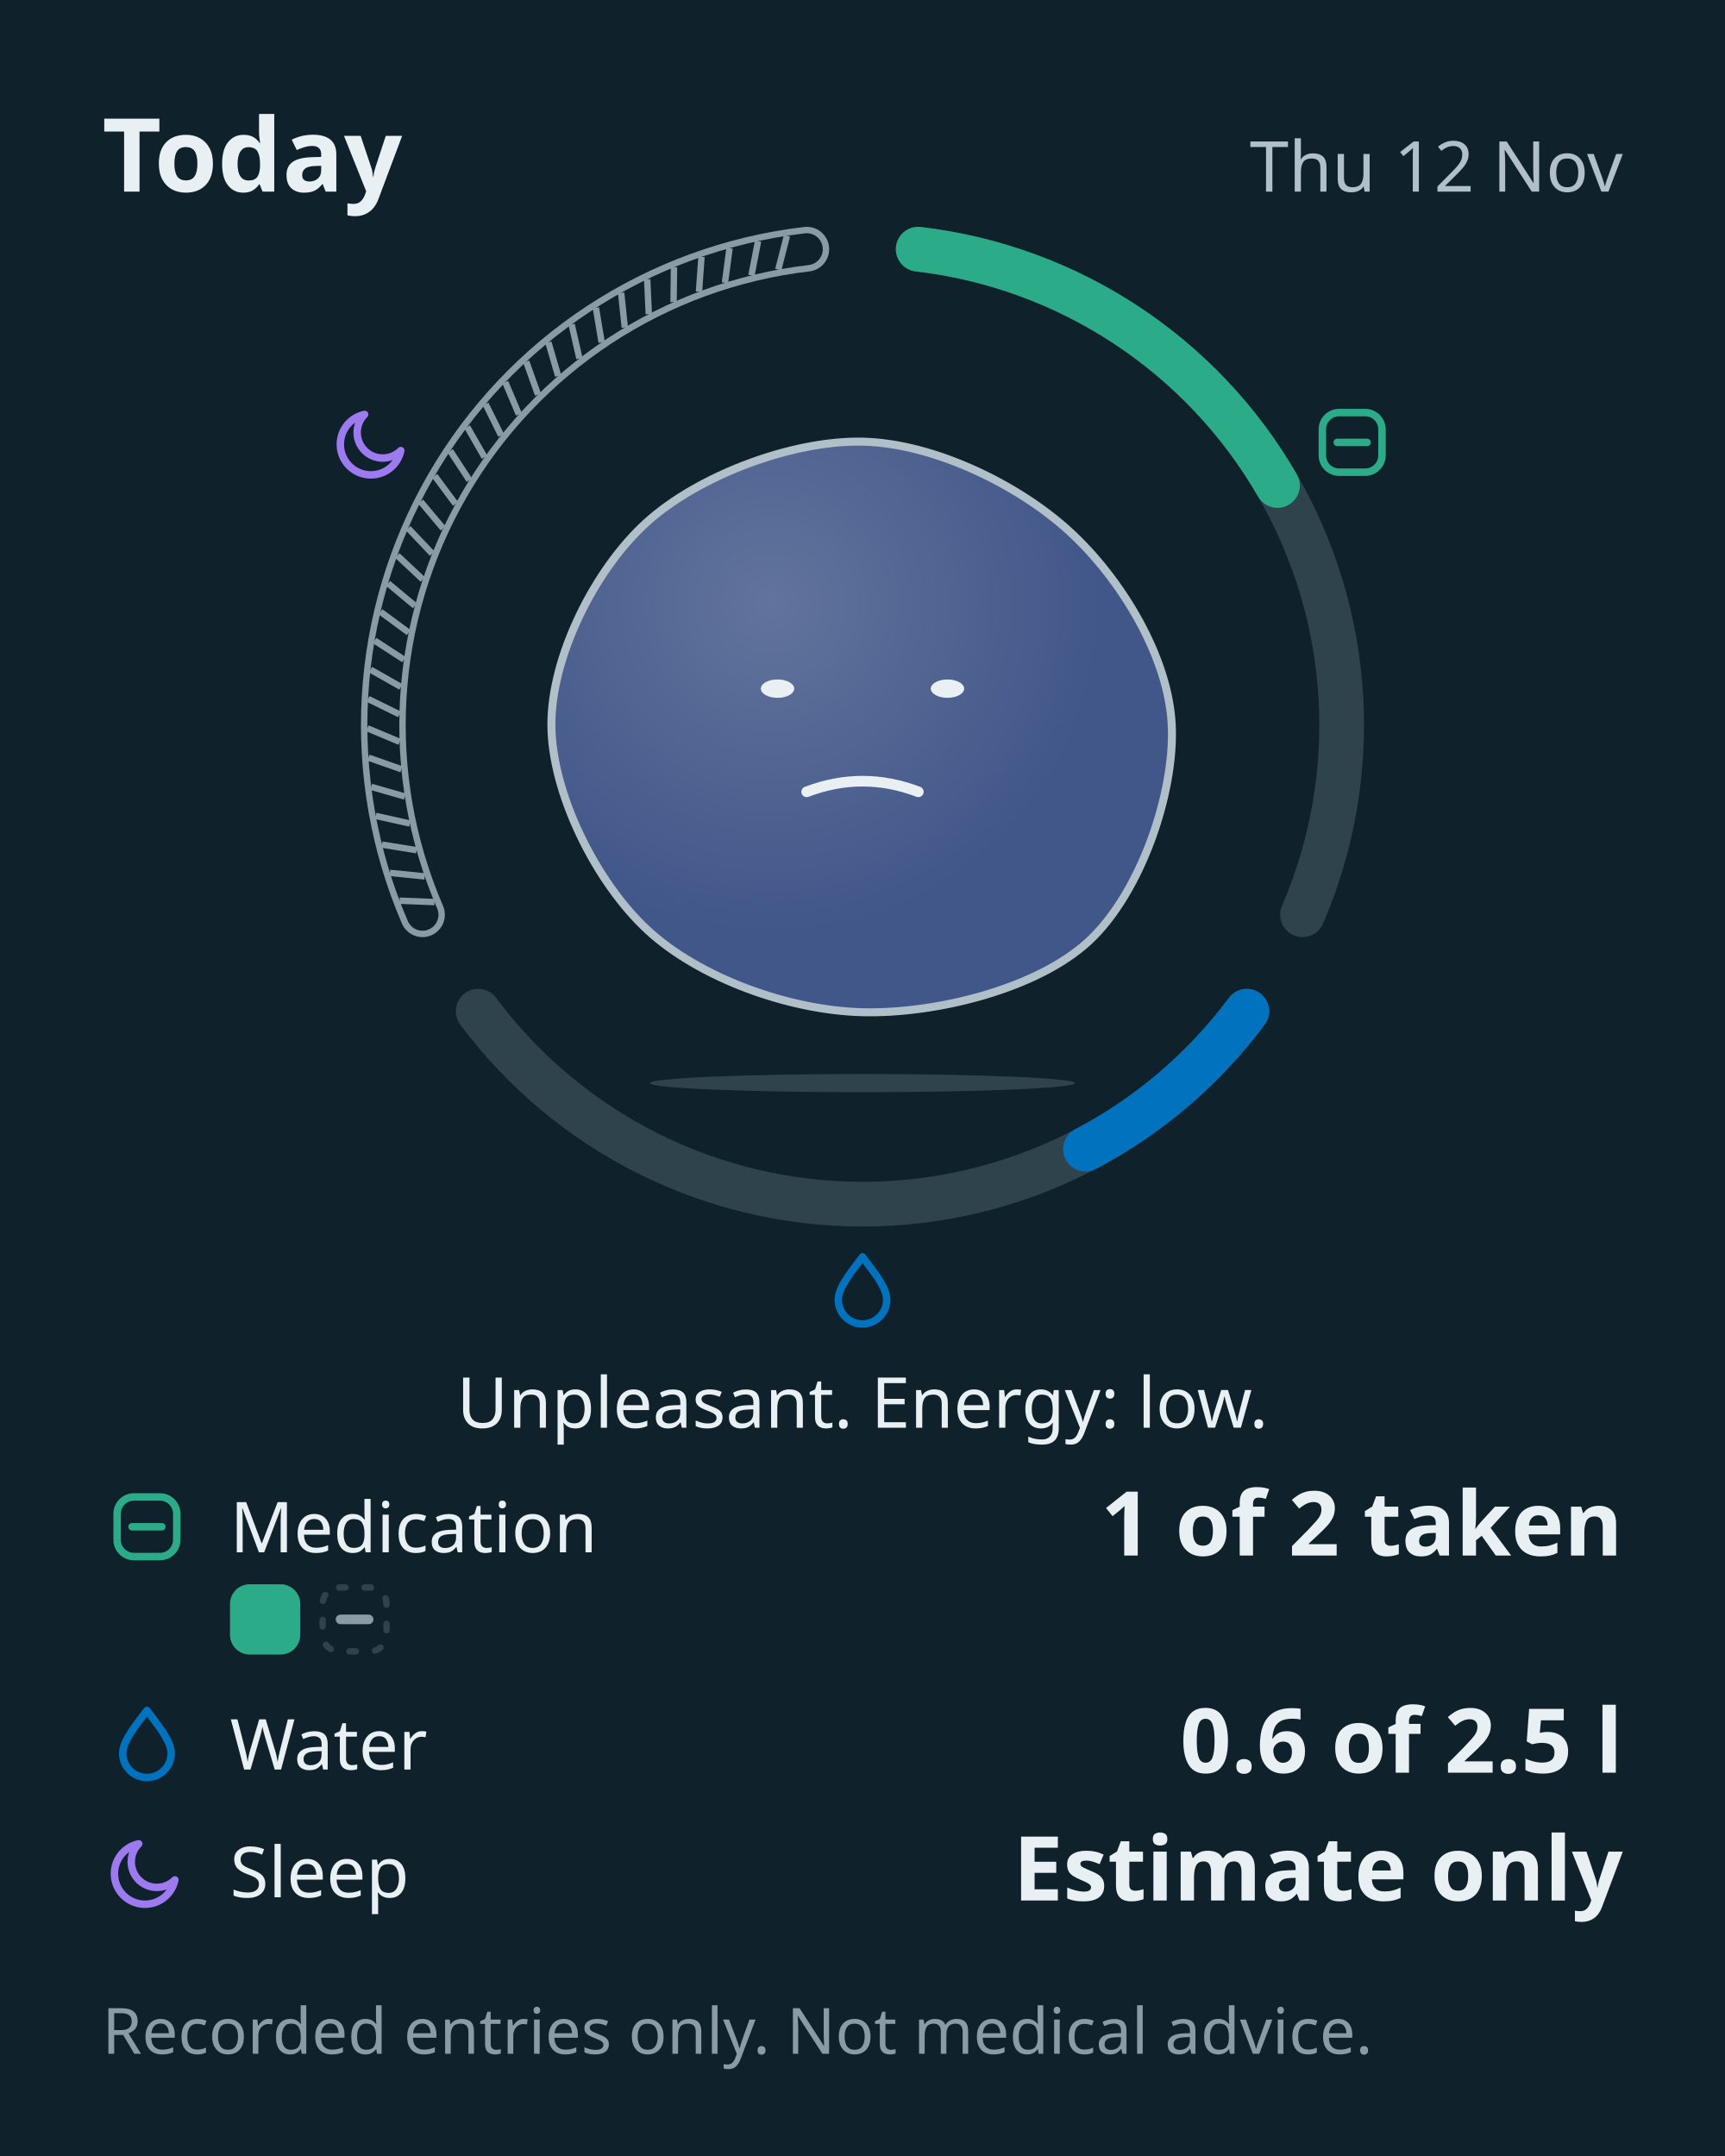
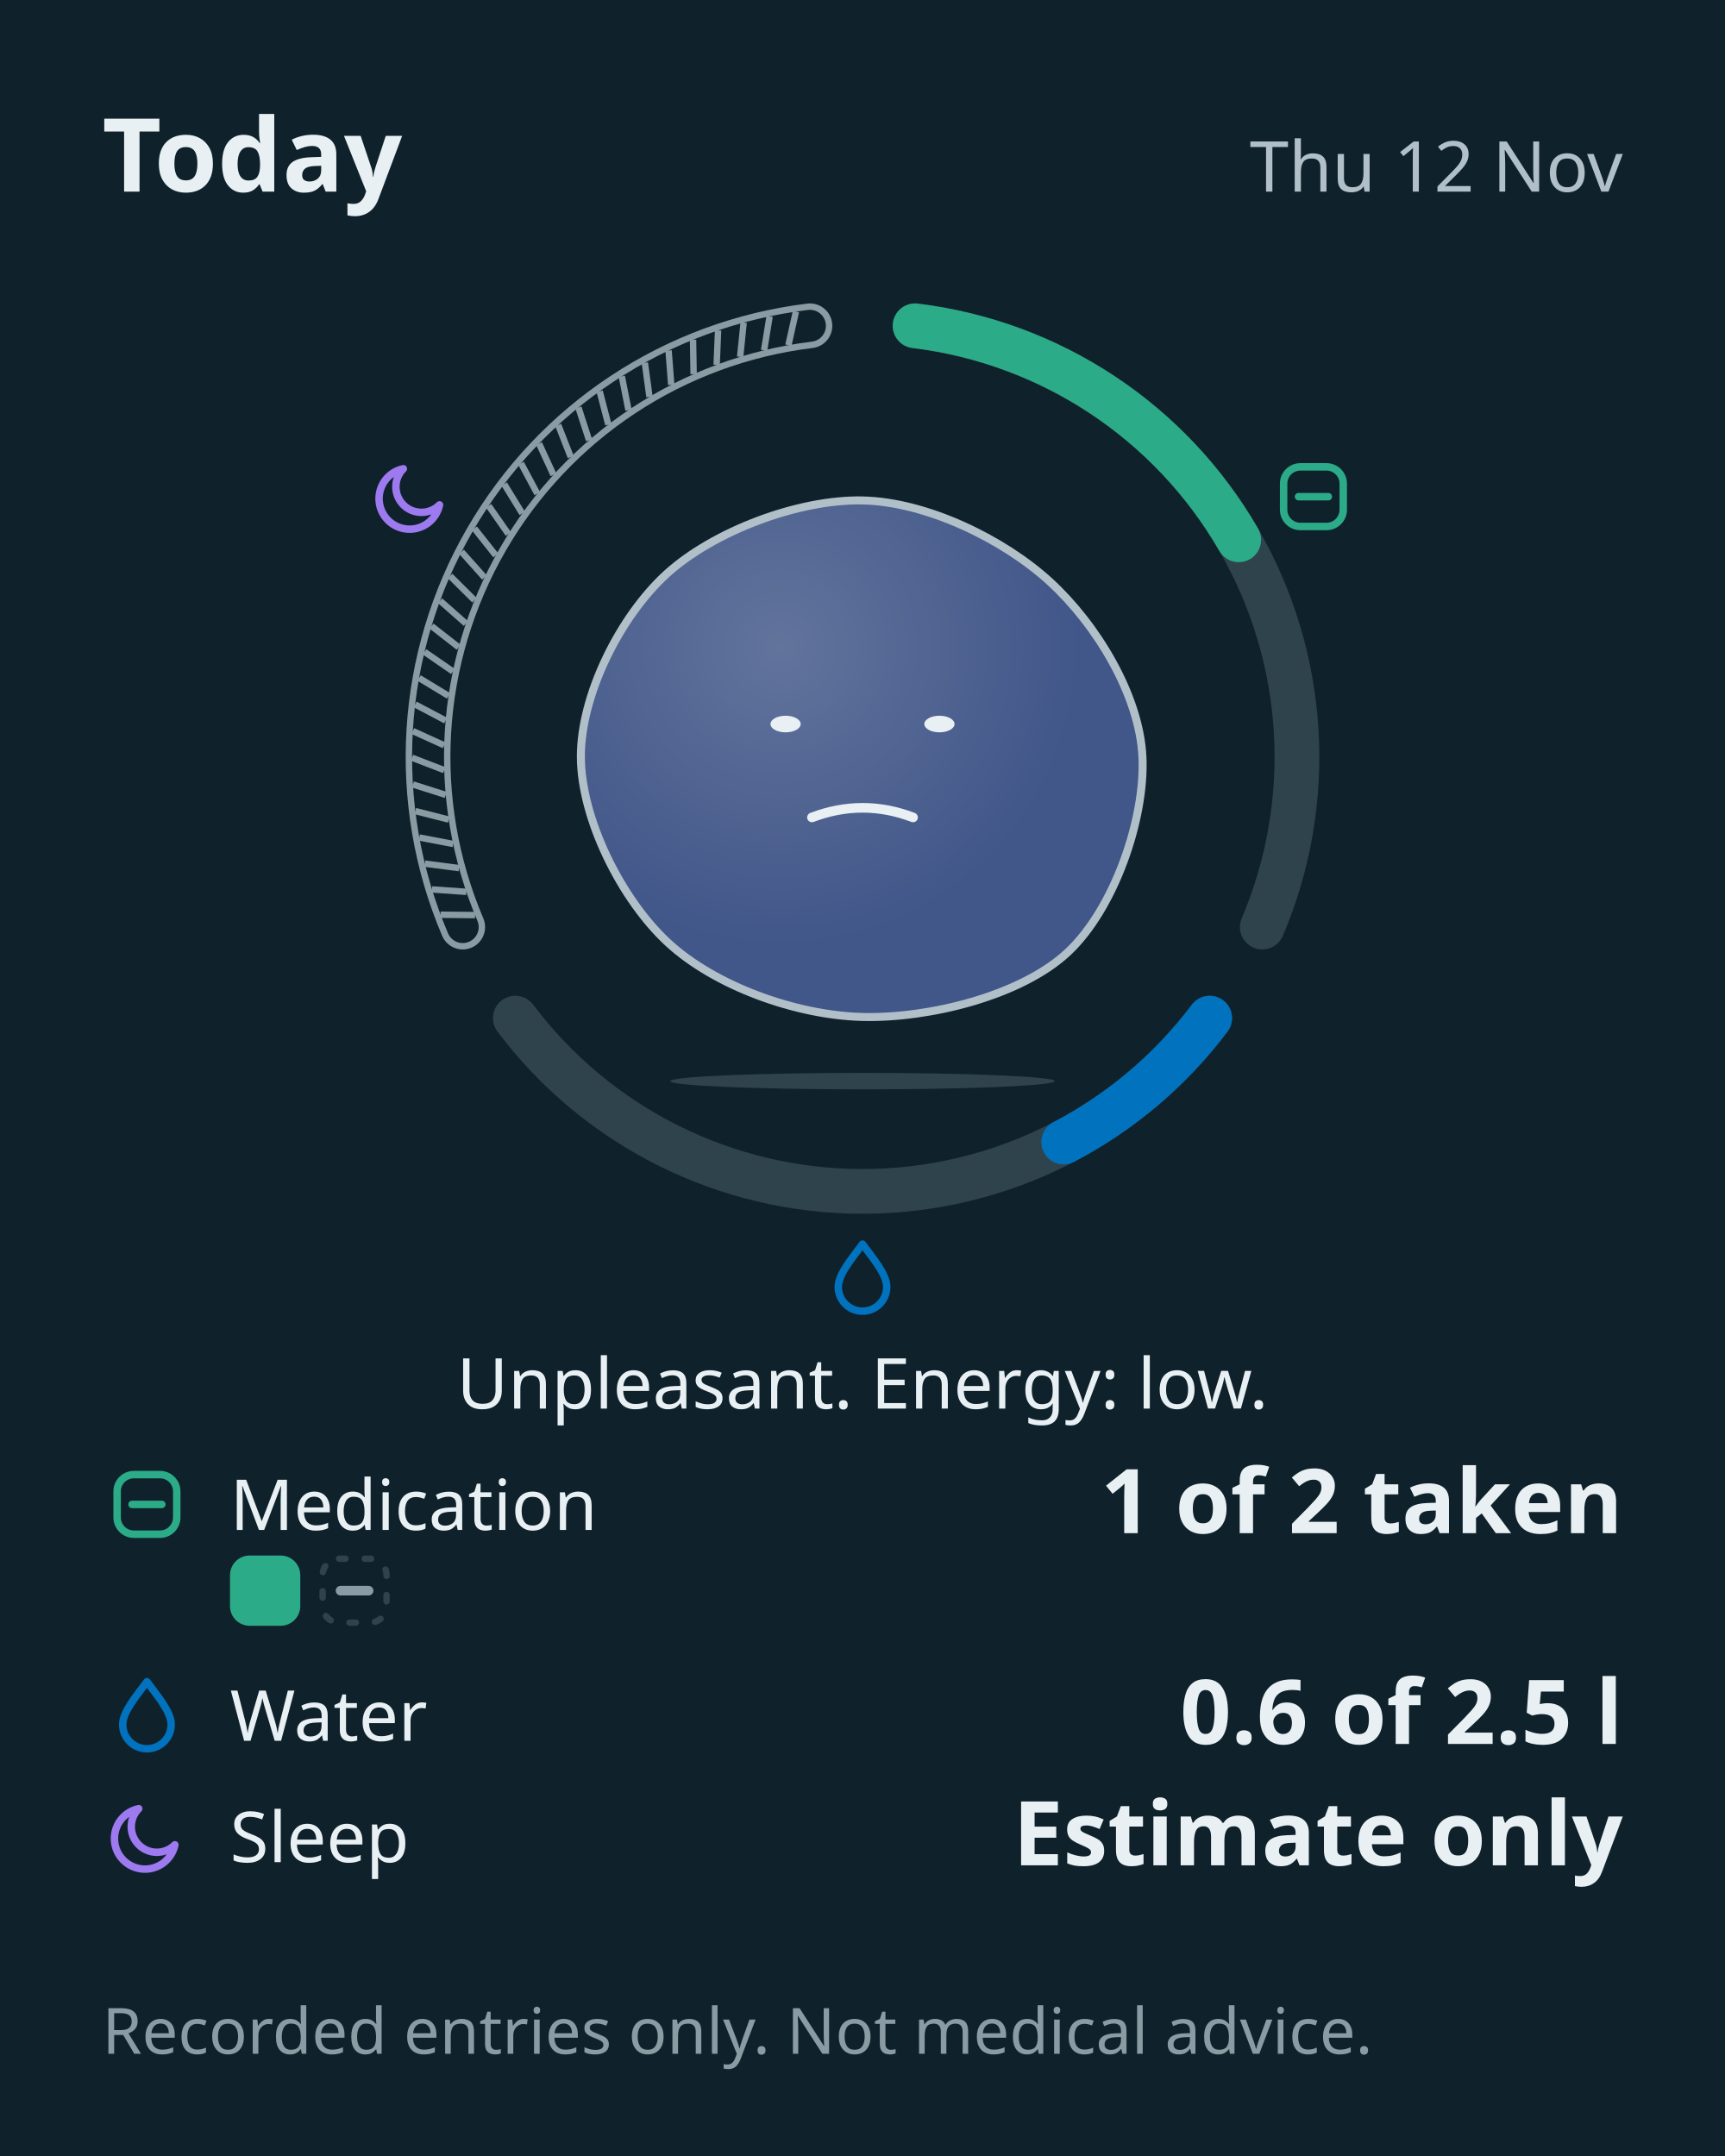
<svg xmlns="http://www.w3.org/2000/svg" width="1080" height="1350" viewBox="0 0 1080 1350">
  <defs>
-     <radialGradient id="g1" gradientUnits="userSpaceOnUse" cx="483" cy="378" r="209">
+     <radialGradient id="g1" gradientUnits="userSpaceOnUse" cx="488.4" cy="405.2" r="189.2">
      <stop offset="0" stop-color="#62749c" />
      <stop offset="1" stop-color="#415689" />
    </radialGradient>
  </defs>
  <rect width="1080" height="1350" fill="#0f222b" />
  <text x="64" y="120" font-family="Geologica" font-weight="600" font-size="64" fill="#e8f0f4">Today</text>
  <text x="1016" y="120" font-family="IBM Plex Sans" font-weight="500" font-size="44" fill="#b1c0c8" text-anchor="end">Thu 12 Nov</text>
  <g>
-     <path d="M574.87 156.03 A300 300 0 0 1 815.48 572.78" fill="none" stroke="#2f434d" stroke-width="28" stroke-linecap="round" stroke-linejoin="round" />
-     <path d="M574.87 156.03 A300 300 0 0 1 799.81 304" fill="none" stroke="#2cab88" stroke-width="28" stroke-linecap="round" stroke-linejoin="round" />
+     <path d="M572.91 204 A272 272 0 0 1 790.29 580.5" fill="none" stroke="#2f434d" stroke-width="28" stroke-linecap="round" stroke-linejoin="round" />
+     <path d="M572.91 204 A272 272 0 0 1 775.56 338" fill="none" stroke="#2cab88" stroke-width="28" stroke-linecap="round" stroke-linejoin="round" />
  </g>
  <g>
-     <path d="M780.61 633.18 A300 300 0 0 1 299.39 633.18" fill="none" stroke="#2f434d" stroke-width="28" stroke-linecap="round" stroke-linejoin="round" />
-     <path d="M780.61 633.18 A300 300 0 0 1 679.59 719.55" fill="none" stroke="#0072be" stroke-width="28" stroke-linecap="round" stroke-linejoin="round" />
+     <path d="M757.37 637.51 A272 272 0 0 1 322.63 637.51" fill="none" stroke="#2f434d" stroke-width="28" stroke-linecap="round" stroke-linejoin="round" />
+     <path d="M757.37 637.51 A272 272 0 0 1 665.96 715.08" fill="none" stroke="#0072be" stroke-width="28" stroke-linecap="round" stroke-linejoin="round" />
  </g>
  <g>
-     <path d="M264.52 572.78 A300 300 0 0 1 505.13 156.03" fill="none" stroke="#8b9ba3" stroke-width="28" stroke-linecap="round" stroke-linejoin="round" />
-     <path d="M264.52 572.78 A300 300 0 0 1 505.13 156.03" fill="none" stroke="#0f222b" stroke-width="20" stroke-linecap="round" stroke-linejoin="round" />
-     <line x1="272.03" y1="564.86" x2="250.16" y2="563.96" stroke="#8b9ba3" stroke-width="4" />
-     <line x1="265.92" y1="548.77" x2="244.15" y2="546.57" stroke="#8b9ba3" stroke-width="4" />
-     <line x1="260.79" y1="532.35" x2="239.18" y2="528.87" stroke="#8b9ba3" stroke-width="4" />
-     <line x1="256.63" y1="515.66" x2="235.27" y2="510.89" stroke="#8b9ba3" stroke-width="4" />
-     <line x1="253.47" y1="498.74" x2="232.43" y2="492.72" stroke="#8b9ba3" stroke-width="4" />
-     <line x1="251.32" y1="481.67" x2="230.67" y2="474.41" stroke="#8b9ba3" stroke-width="4" />
-     <line x1="250.19" y1="464.5" x2="230.01" y2="456.03" stroke="#8b9ba3" stroke-width="4" />
-     <line x1="250.08" y1="447.3" x2="230.43" y2="437.64" stroke="#8b9ba3" stroke-width="4" />
-     <line x1="250.99" y1="430.11" x2="231.95" y2="419.31" stroke="#8b9ba3" stroke-width="4" />
-     <line x1="252.91" y1="413.01" x2="234.55" y2="401.1" stroke="#8b9ba3" stroke-width="4" />
-     <line x1="255.85" y1="396.06" x2="238.22" y2="383.08" stroke="#8b9ba3" stroke-width="4" />
-     <line x1="259.78" y1="379.31" x2="242.96" y2="365.31" stroke="#8b9ba3" stroke-width="4" />
-     <line x1="264.71" y1="362.82" x2="248.74" y2="347.85" stroke="#8b9ba3" stroke-width="4" />
-     <line x1="270.6" y1="346.66" x2="255.55" y2="330.76" stroke="#8b9ba3" stroke-width="4" />
-     <line x1="277.44" y1="330.87" x2="263.36" y2="314.11" stroke="#8b9ba3" stroke-width="4" />
-     <line x1="285.2" y1="315.51" x2="272.14" y2="297.95" stroke="#8b9ba3" stroke-width="4" />
-     <line x1="293.86" y1="300.65" x2="281.87" y2="282.34" stroke="#8b9ba3" stroke-width="4" />
-     <line x1="303.39" y1="286.32" x2="292.5" y2="267.33" stroke="#8b9ba3" stroke-width="4" />
-     <line x1="313.75" y1="272.58" x2="304.01" y2="252.98" stroke="#8b9ba3" stroke-width="4" />
-     <line x1="324.91" y1="259.48" x2="316.35" y2="239.34" stroke="#8b9ba3" stroke-width="4" />
-     <line x1="336.83" y1="247.07" x2="329.47" y2="226.45" stroke="#8b9ba3" stroke-width="4" />
-     <line x1="349.46" y1="235.38" x2="343.34" y2="214.37" stroke="#8b9ba3" stroke-width="4" />
-     <line x1="362.76" y1="224.47" x2="357.9" y2="203.13" stroke="#8b9ba3" stroke-width="4" />
-     <line x1="376.68" y1="214.36" x2="373.09" y2="192.77" stroke="#8b9ba3" stroke-width="4" />
-     <line x1="391.18" y1="205.1" x2="388.88" y2="183.33" stroke="#8b9ba3" stroke-width="4" />
-     <line x1="406.2" y1="196.71" x2="405.2" y2="174.84" stroke="#8b9ba3" stroke-width="4" />
-     <line x1="421.7" y1="189.23" x2="421.99" y2="167.34" stroke="#8b9ba3" stroke-width="4" />
-     <line x1="437.61" y1="182.68" x2="439.2" y2="160.85" stroke="#8b9ba3" stroke-width="4" />
-     <line x1="453.88" y1="177.08" x2="456.76" y2="155.38" stroke="#8b9ba3" stroke-width="4" />
-     <line x1="470.46" y1="172.46" x2="474.62" y2="150.97" stroke="#8b9ba3" stroke-width="4" />
-     <line x1="487.27" y1="168.83" x2="492.71" y2="147.63" stroke="#8b9ba3" stroke-width="4" />
+     <path d="M289.71 580.5 A272 272 0 0 1 507.09 204" fill="none" stroke="#8b9ba3" stroke-width="28" stroke-linecap="round" stroke-linejoin="round" />
+     <path d="M289.71 580.5 A272 272 0 0 1 507.09 204" fill="none" stroke="#0f222b" stroke-width="20" stroke-linecap="round" stroke-linejoin="round" />
+     <line x1="297.42" y1="572.99" x2="275.86" y2="572.76" stroke="#8b9ba3" stroke-width="4" />
+     <line x1="291.98" y1="558.43" x2="270.47" y2="556.92" stroke="#8b9ba3" stroke-width="4" />
+     <line x1="287.41" y1="543.57" x2="266.02" y2="540.79" stroke="#8b9ba3" stroke-width="4" />
+     <line x1="283.72" y1="528.47" x2="262.54" y2="524.42" stroke="#8b9ba3" stroke-width="4" />
+     <line x1="280.95" y1="513.18" x2="260.04" y2="507.88" stroke="#8b9ba3" stroke-width="4" />
+     <line x1="279.08" y1="497.74" x2="258.53" y2="491.21" stroke="#8b9ba3" stroke-width="4" />
+     <line x1="278.13" y1="482.23" x2="258" y2="474.49" stroke="#8b9ba3" stroke-width="4" />
+     <line x1="278.1" y1="466.68" x2="258.47" y2="457.77" stroke="#8b9ba3" stroke-width="4" />
+     <line x1="279" y1="451.16" x2="259.93" y2="441.1" stroke="#8b9ba3" stroke-width="4" />
+     <line x1="280.81" y1="435.72" x2="262.37" y2="424.54" stroke="#8b9ba3" stroke-width="4" />
+     <line x1="283.54" y1="420.42" x2="265.79" y2="408.17" stroke="#8b9ba3" stroke-width="4" />
+     <line x1="287.17" y1="405.3" x2="270.18" y2="392.02" stroke="#8b9ba3" stroke-width="4" />
+     <line x1="291.69" y1="390.43" x2="275.52" y2="376.16" stroke="#8b9ba3" stroke-width="4" />
+     <line x1="297.08" y1="375.85" x2="281.78" y2="360.65" stroke="#8b9ba3" stroke-width="4" />
+     <line x1="303.33" y1="361.62" x2="288.96" y2="345.53" stroke="#8b9ba3" stroke-width="4" />
+     <line x1="310.41" y1="347.78" x2="297.02" y2="330.87" stroke="#8b9ba3" stroke-width="4" />
+     <line x1="318.3" y1="334.39" x2="305.94" y2="316.71" stroke="#8b9ba3" stroke-width="4" />
+     <line x1="326.97" y1="321.48" x2="315.68" y2="303.11" stroke="#8b9ba3" stroke-width="4" />
+     <line x1="336.39" y1="309.12" x2="326.21" y2="290.11" stroke="#8b9ba3" stroke-width="4" />
+     <line x1="346.53" y1="297.33" x2="337.49" y2="277.75" stroke="#8b9ba3" stroke-width="4" />
+     <line x1="357.34" y1="286.17" x2="349.48" y2="266.09" stroke="#8b9ba3" stroke-width="4" />
+     <line x1="368.81" y1="275.67" x2="362.15" y2="255.15" stroke="#8b9ba3" stroke-width="4" />
+     <line x1="380.87" y1="265.86" x2="375.44" y2="244.99" stroke="#8b9ba3" stroke-width="4" />
+     <line x1="393.49" y1="256.79" x2="389.31" y2="235.64" stroke="#8b9ba3" stroke-width="4" />
+     <line x1="406.63" y1="248.48" x2="403.72" y2="227.12" stroke="#8b9ba3" stroke-width="4" />
+     <line x1="420.24" y1="240.97" x2="418.6" y2="219.47" stroke="#8b9ba3" stroke-width="4" />
+     <line x1="434.27" y1="234.28" x2="433.91" y2="212.72" stroke="#8b9ba3" stroke-width="4" />
+     <line x1="448.68" y1="228.43" x2="449.59" y2="206.89" stroke="#8b9ba3" stroke-width="4" />
+     <line x1="463.4" y1="223.45" x2="465.59" y2="201.99" stroke="#8b9ba3" stroke-width="4" />
+     <line x1="478.39" y1="219.35" x2="481.85" y2="198.06" stroke="#8b9ba3" stroke-width="4" />
+     <line x1="493.61" y1="216.14" x2="498.32" y2="195.1" stroke="#8b9ba3" stroke-width="4" />
  </g>
  <g>
-     <rect x="827.91" y="258.33" width="37.33" height="37.33" rx="10.5" fill="none" stroke="#2cab88" stroke-width="4.67" stroke-linecap="round" stroke-linejoin="round" />
-     <line x1="837.24" y1="277" x2="855.91" y2="277" stroke="#2cab88" stroke-width="4.67" stroke-linecap="round" stroke-linejoin="round" />
+     <rect x="803.66" y="292.33" width="37.33" height="37.33" rx="10.5" fill="none" stroke="#2cab88" stroke-width="4.67" stroke-linecap="round" stroke-linejoin="round" />
+     <line x1="812.99" y1="311" x2="831.66" y2="311" stroke="#2cab88" stroke-width="4.67" stroke-linecap="round" stroke-linejoin="round" />
  </g>
  <g>
-     <path d="M540 787 C533.93 795.4 524.83 805.67 524.83 813.83 A15.17 15.17 0 0 0 555.17 813.83 C555.17 805.67 546.07 795.4 540 787 Z" fill="none" stroke="#0072be" stroke-width="4.67" stroke-linecap="round" stroke-linejoin="round" />
+     <path d="M540 779 C533.93 787.4 524.83 797.67 524.83 805.83 A15.17 15.17 0 0 0 555.17 805.83 C555.17 797.67 546.07 787.4 540 779 Z" fill="none" stroke="#0072be" stroke-width="4.67" stroke-linecap="round" stroke-linejoin="round" />
  </g>
  <g>
-     <path d="M250.93 282.13 A19.13 19.13 0 1 1 228.29 259.5 A15.4 15.4 0 0 0 250.93 282.13 Z" fill="none" stroke="#9d7aef" stroke-width="4.67" stroke-linecap="round" stroke-linejoin="round" />
+     <path d="M275.18 316.13 A19.13 19.13 0 1 1 252.54 293.5 A15.4 15.4 0 0 0 275.18 316.13 Z" fill="none" stroke="#9d7aef" stroke-width="4.67" stroke-linecap="round" stroke-linejoin="round" />
  </g>
  <g>
-     <ellipse cx="540" cy="678.2" rx="133" ry="5.7" fill="#2f434d" />
-     <path d="M733.62 454 C735.64 496.74 714.03 559.28 681.76 589.25 C649.49 619.22 586.04 634.95 540 633.81 C493.96 632.68 437.98 612.42 405.52 582.45 C373.06 552.48 345.38 496.52 345.22 454 C345.05 411.48 372.08 356.93 404.55 327.35 C437.01 297.78 495.82 275.64 540 276.54 C584.18 277.45 637.37 303.21 669.64 332.79 C701.91 362.36 731.6 411.26 733.62 454 Z" fill="url(#g1)" stroke="#b1c0c8" stroke-width="5" stroke-linecap="round" stroke-linejoin="round" />
-     <ellipse cx="486.8" cy="431.2" rx="10.45" ry="5.75" fill="#e8f0f4" />
-     <ellipse cx="593.2" cy="431.2" rx="10.45" ry="5.75" fill="#e8f0f4" />
-     <path d="M505.04 495.8 Q540 482.5 574.96 495.8" fill="none" stroke="#e8f0f4" stroke-width="6.65" stroke-linecap="round" stroke-linejoin="round" />
+     <ellipse cx="540" cy="676.96" rx="120.4" ry="5.16" fill="#2f434d" />
+     <path d="M715.27 474 C717.1 512.69 697.54 569.31 668.33 596.44 C639.12 623.57 581.68 637.8 540 636.78 C498.32 635.75 447.65 617.41 418.26 590.28 C388.87 563.15 363.82 512.49 363.67 474 C363.52 435.51 387.99 386.12 417.38 359.35 C446.77 332.58 500 312.53 540 313.35 C580 314.17 628.14 337.5 657.36 364.27 C686.57 391.05 713.45 435.31 715.27 474 Z" fill="url(#g1)" stroke="#b1c0c8" stroke-width="5" stroke-linecap="round" stroke-linejoin="round" />
+     <ellipse cx="491.84" cy="453.36" rx="9.46" ry="5.2" fill="#e8f0f4" />
+     <ellipse cx="588.16" cy="453.36" rx="9.46" ry="5.2" fill="#e8f0f4" />
+     <path d="M508.35 511.84 Q540 499.8 571.65 511.84" fill="none" stroke="#e8f0f4" stroke-width="6.02" stroke-linecap="round" stroke-linejoin="round" />
  </g>
-   <text x="540" y="894" font-family="IBM Plex Sans" font-weight="500" font-size="44" fill="#e8f0f4" text-anchor="middle">Unpleasant. Energy: low.</text>
+   <text x="540" y="882" font-family="IBM Plex Sans" font-weight="500" font-size="44" fill="#e8f0f4" text-anchor="middle">Unpleasant. Energy: low.</text>
  <g>
-     <rect x="73.33" y="937.33" width="37.33" height="37.33" rx="10.5" fill="none" stroke="#2cab88" stroke-width="4.67" stroke-linecap="round" stroke-linejoin="round" />
-     <line x1="82.67" y1="956" x2="101.33" y2="956" stroke="#2cab88" stroke-width="4.67" stroke-linecap="round" stroke-linejoin="round" />
+     <rect x="73.33" y="923.33" width="37.33" height="37.33" rx="10.5" fill="none" stroke="#2cab88" stroke-width="4.67" stroke-linecap="round" stroke-linejoin="round" />
+     <line x1="82.67" y1="942" x2="101.33" y2="942" stroke="#2cab88" stroke-width="4.67" stroke-linecap="round" stroke-linejoin="round" />
  </g>
-   <text x="144" y="972" font-family="IBM Plex Sans" font-weight="500" font-size="44" fill="#e8f0f4">Medication</text>
-   <text x="1016" y="974" font-family="IBM Plex Sans" font-weight="600" font-size="56" fill="#e8f0f4" text-anchor="end">1 of 2 taken</text>
+   <text x="144" y="958" font-family="IBM Plex Sans" font-weight="500" font-size="44" fill="#e8f0f4">Medication</text>
+   <text x="1016" y="960" font-family="IBM Plex Sans" font-weight="600" font-size="56" fill="#e8f0f4" text-anchor="end">1 of 2 taken</text>
  <g>
-     <rect x="144" y="992" width="44" height="44" rx="12.32" fill="#2cab88" />
+     <rect x="144" y="974" width="44" height="44" rx="12.32" fill="#2cab88" />
  </g>
  <g>
-     <rect x="202" y="994" width="40" height="40" rx="10.32" fill="none" stroke="#2f434d" stroke-width="4" stroke-linecap="round" stroke-linejoin="round" stroke-dasharray="4 12" />
-     <line x1="213.2" y1="1014" x2="230.8" y2="1014" stroke="#8b9ba3" stroke-width="6" stroke-linecap="round" stroke-linejoin="round" />
+     <rect x="202" y="976" width="40" height="40" rx="10.32" fill="none" stroke="#2f434d" stroke-width="4" stroke-linecap="round" stroke-linejoin="round" stroke-dasharray="4 12" />
+     <line x1="213.2" y1="996" x2="230.8" y2="996" stroke="#8b9ba3" stroke-width="6" stroke-linecap="round" stroke-linejoin="round" />
  </g>
  <g>
-     <path d="M92 1071 C85.93 1079.4 76.83 1089.67 76.83 1097.83 A15.17 15.17 0 0 0 107.17 1097.83 C107.17 1089.67 98.07 1079.4 92 1071 Z" fill="none" stroke="#0072be" stroke-width="4.67" stroke-linecap="round" stroke-linejoin="round" />
+     <path d="M92 1053 C85.93 1061.4 76.83 1071.67 76.83 1079.83 A15.17 15.17 0 0 0 107.17 1079.83 C107.17 1071.67 98.07 1061.4 92 1053 Z" fill="none" stroke="#0072be" stroke-width="4.67" stroke-linecap="round" stroke-linejoin="round" />
  </g>
-   <text x="144" y="1108" font-family="IBM Plex Sans" font-weight="500" font-size="44" fill="#e8f0f4">Water</text>
-   <text x="1016" y="1110" font-family="IBM Plex Sans" font-weight="600" font-size="56" fill="#e8f0f4" text-anchor="end">0.6 of 2.5 l</text>
+   <text x="144" y="1090" font-family="IBM Plex Sans" font-weight="500" font-size="44" fill="#e8f0f4">Water</text>
+   <text x="1016" y="1092" font-family="IBM Plex Sans" font-weight="600" font-size="56" fill="#e8f0f4" text-anchor="end">0.6 of 2.5 l</text>
  <g>
-     <path d="M109.5 1177.13 A19.13 19.13 0 1 1 86.87 1154.5 A15.4 15.4 0 0 0 109.5 1177.13 Z" fill="none" stroke="#9d7aef" stroke-width="4.67" stroke-linecap="round" stroke-linejoin="round" />
+     <path d="M109.5 1155.13 A19.13 19.13 0 1 1 86.87 1132.5 A15.4 15.4 0 0 0 109.5 1155.13 Z" fill="none" stroke="#9d7aef" stroke-width="4.67" stroke-linecap="round" stroke-linejoin="round" />
  </g>
-   <text x="144" y="1188" font-family="IBM Plex Sans" font-weight="500" font-size="44" fill="#e8f0f4">Sleep</text>
-   <text x="1016" y="1190" font-family="IBM Plex Sans" font-weight="600" font-size="56" fill="#e8f0f4" text-anchor="end">Estimate only</text>
+   <text x="144" y="1166" font-family="IBM Plex Sans" font-weight="500" font-size="44" fill="#e8f0f4">Sleep</text>
+   <text x="1016" y="1168" font-family="IBM Plex Sans" font-weight="600" font-size="56" fill="#e8f0f4" text-anchor="end">Estimate only</text>
  <text x="64" y="1286" font-family="IBM Plex Sans" font-weight="500" font-size="40" fill="#8b9ba3">Recorded entries only. Not medical advice.</text>
</svg>
